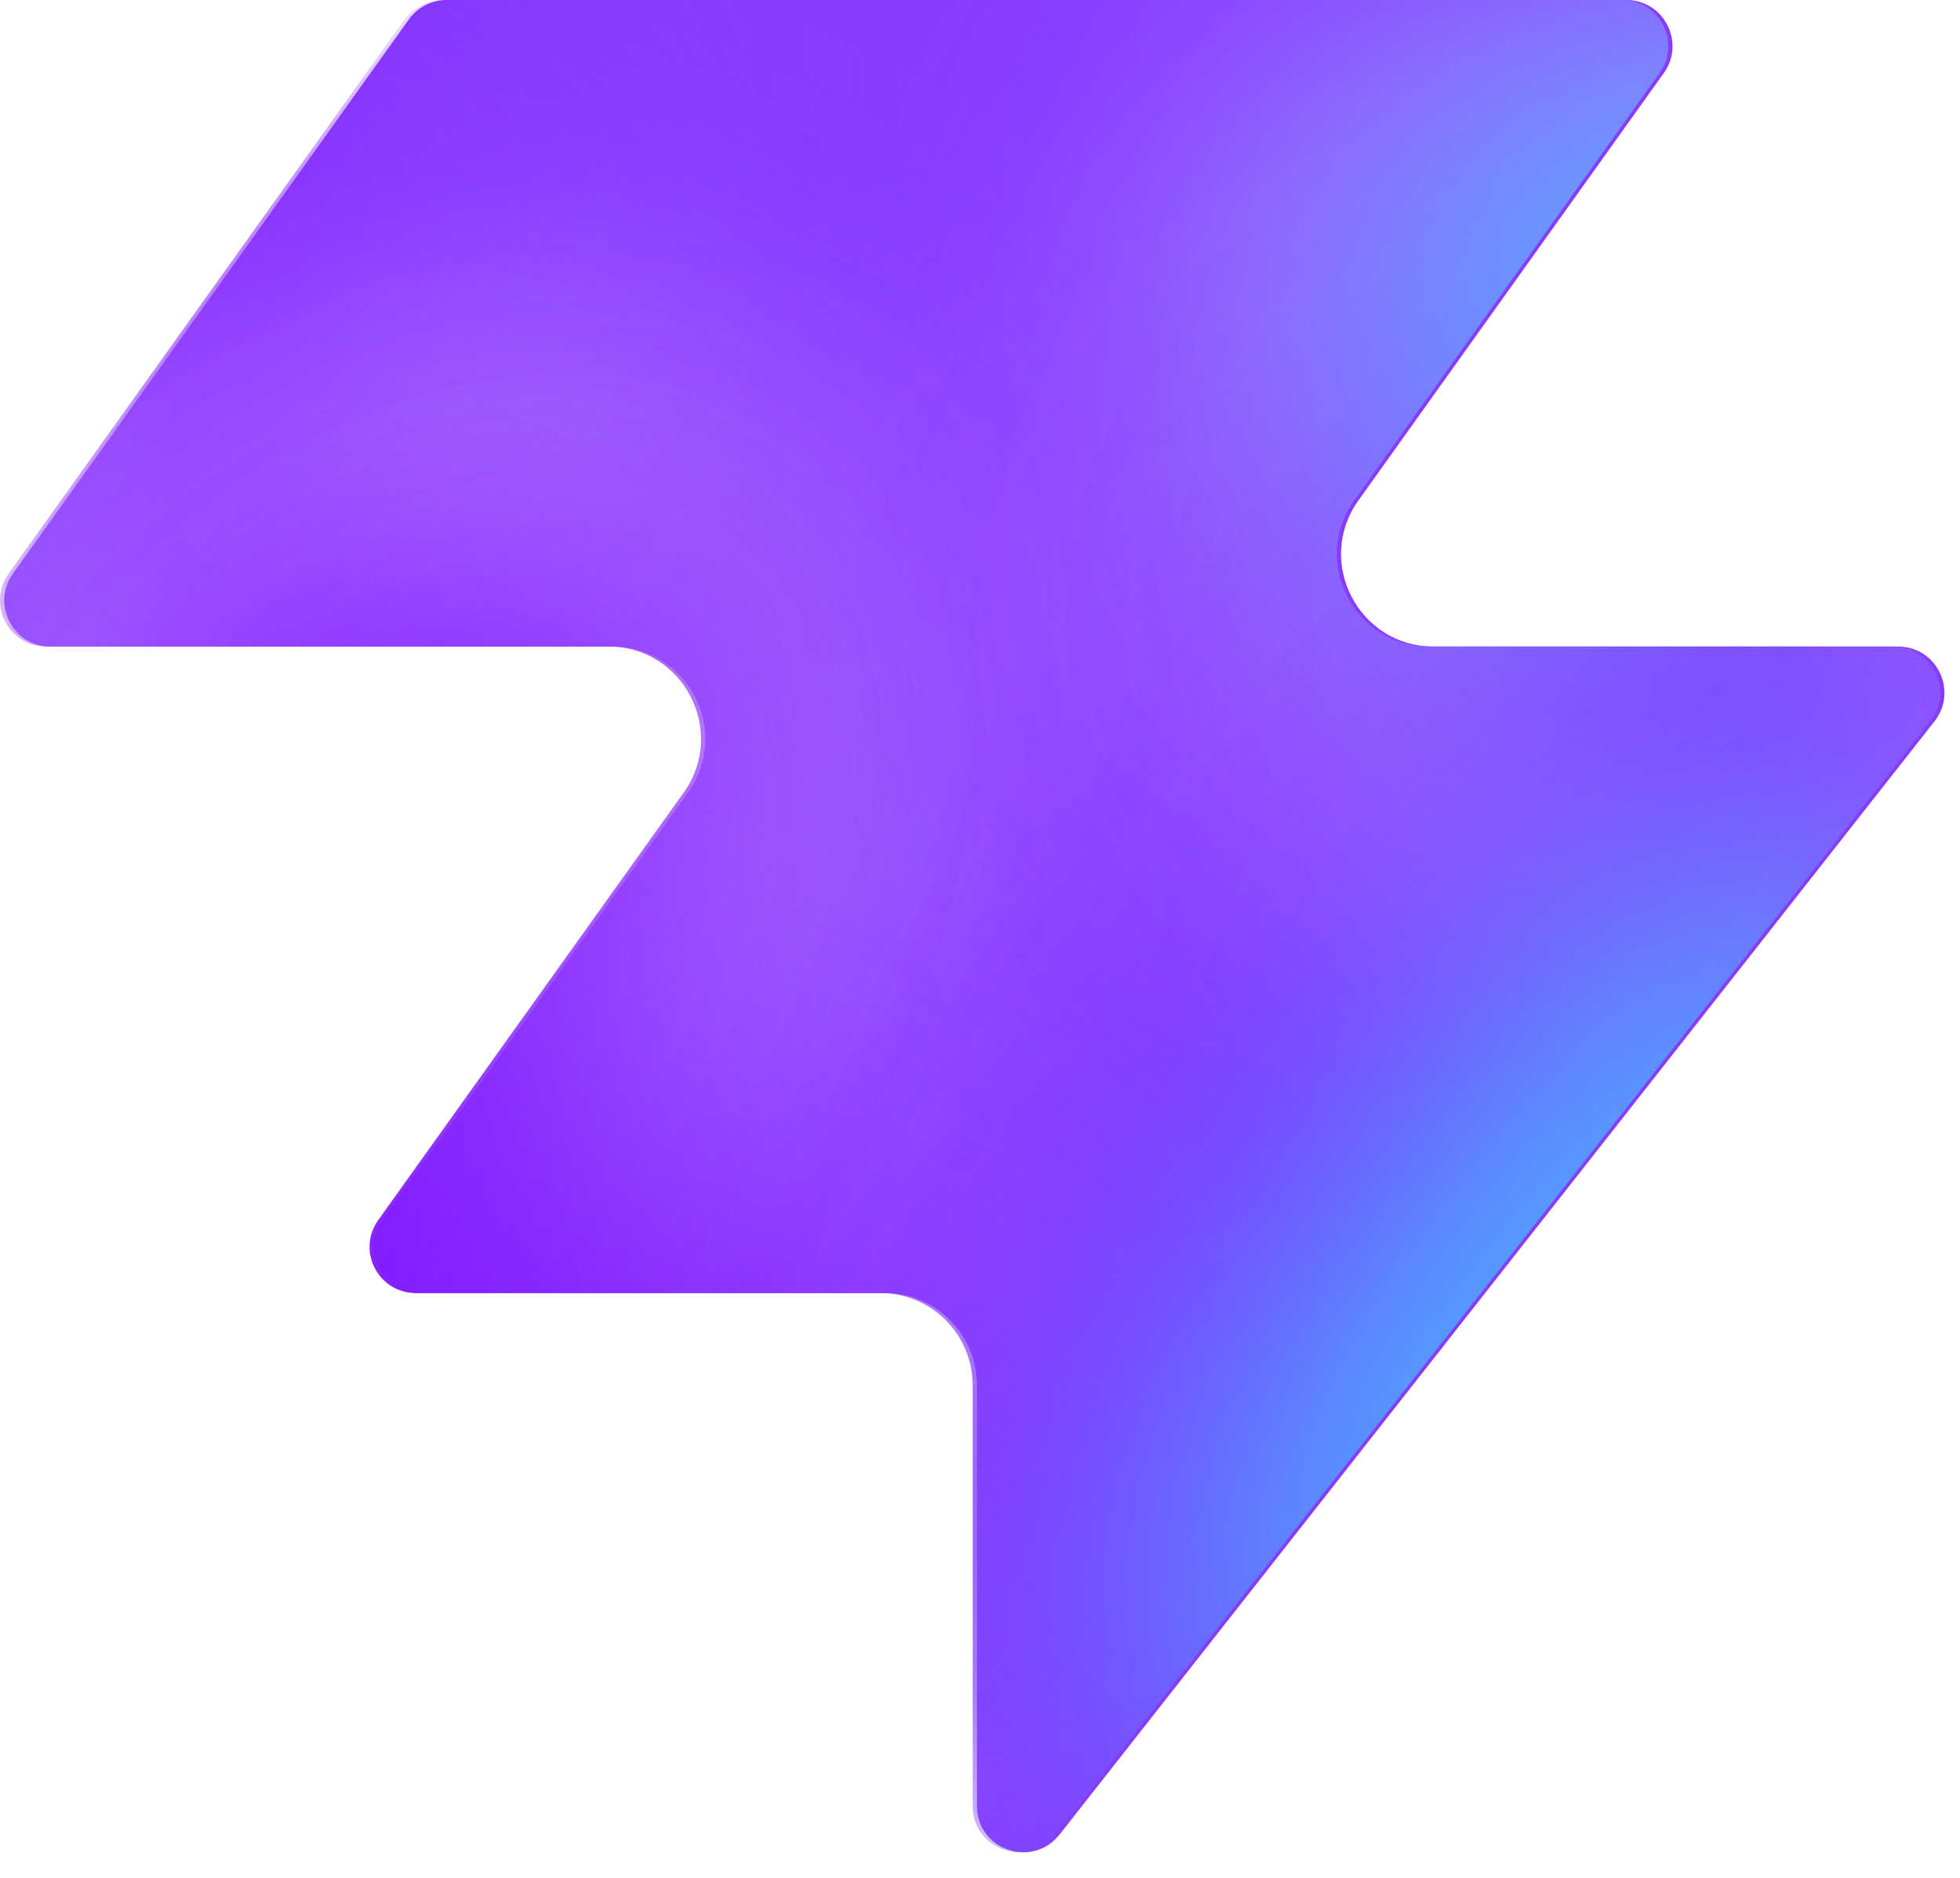
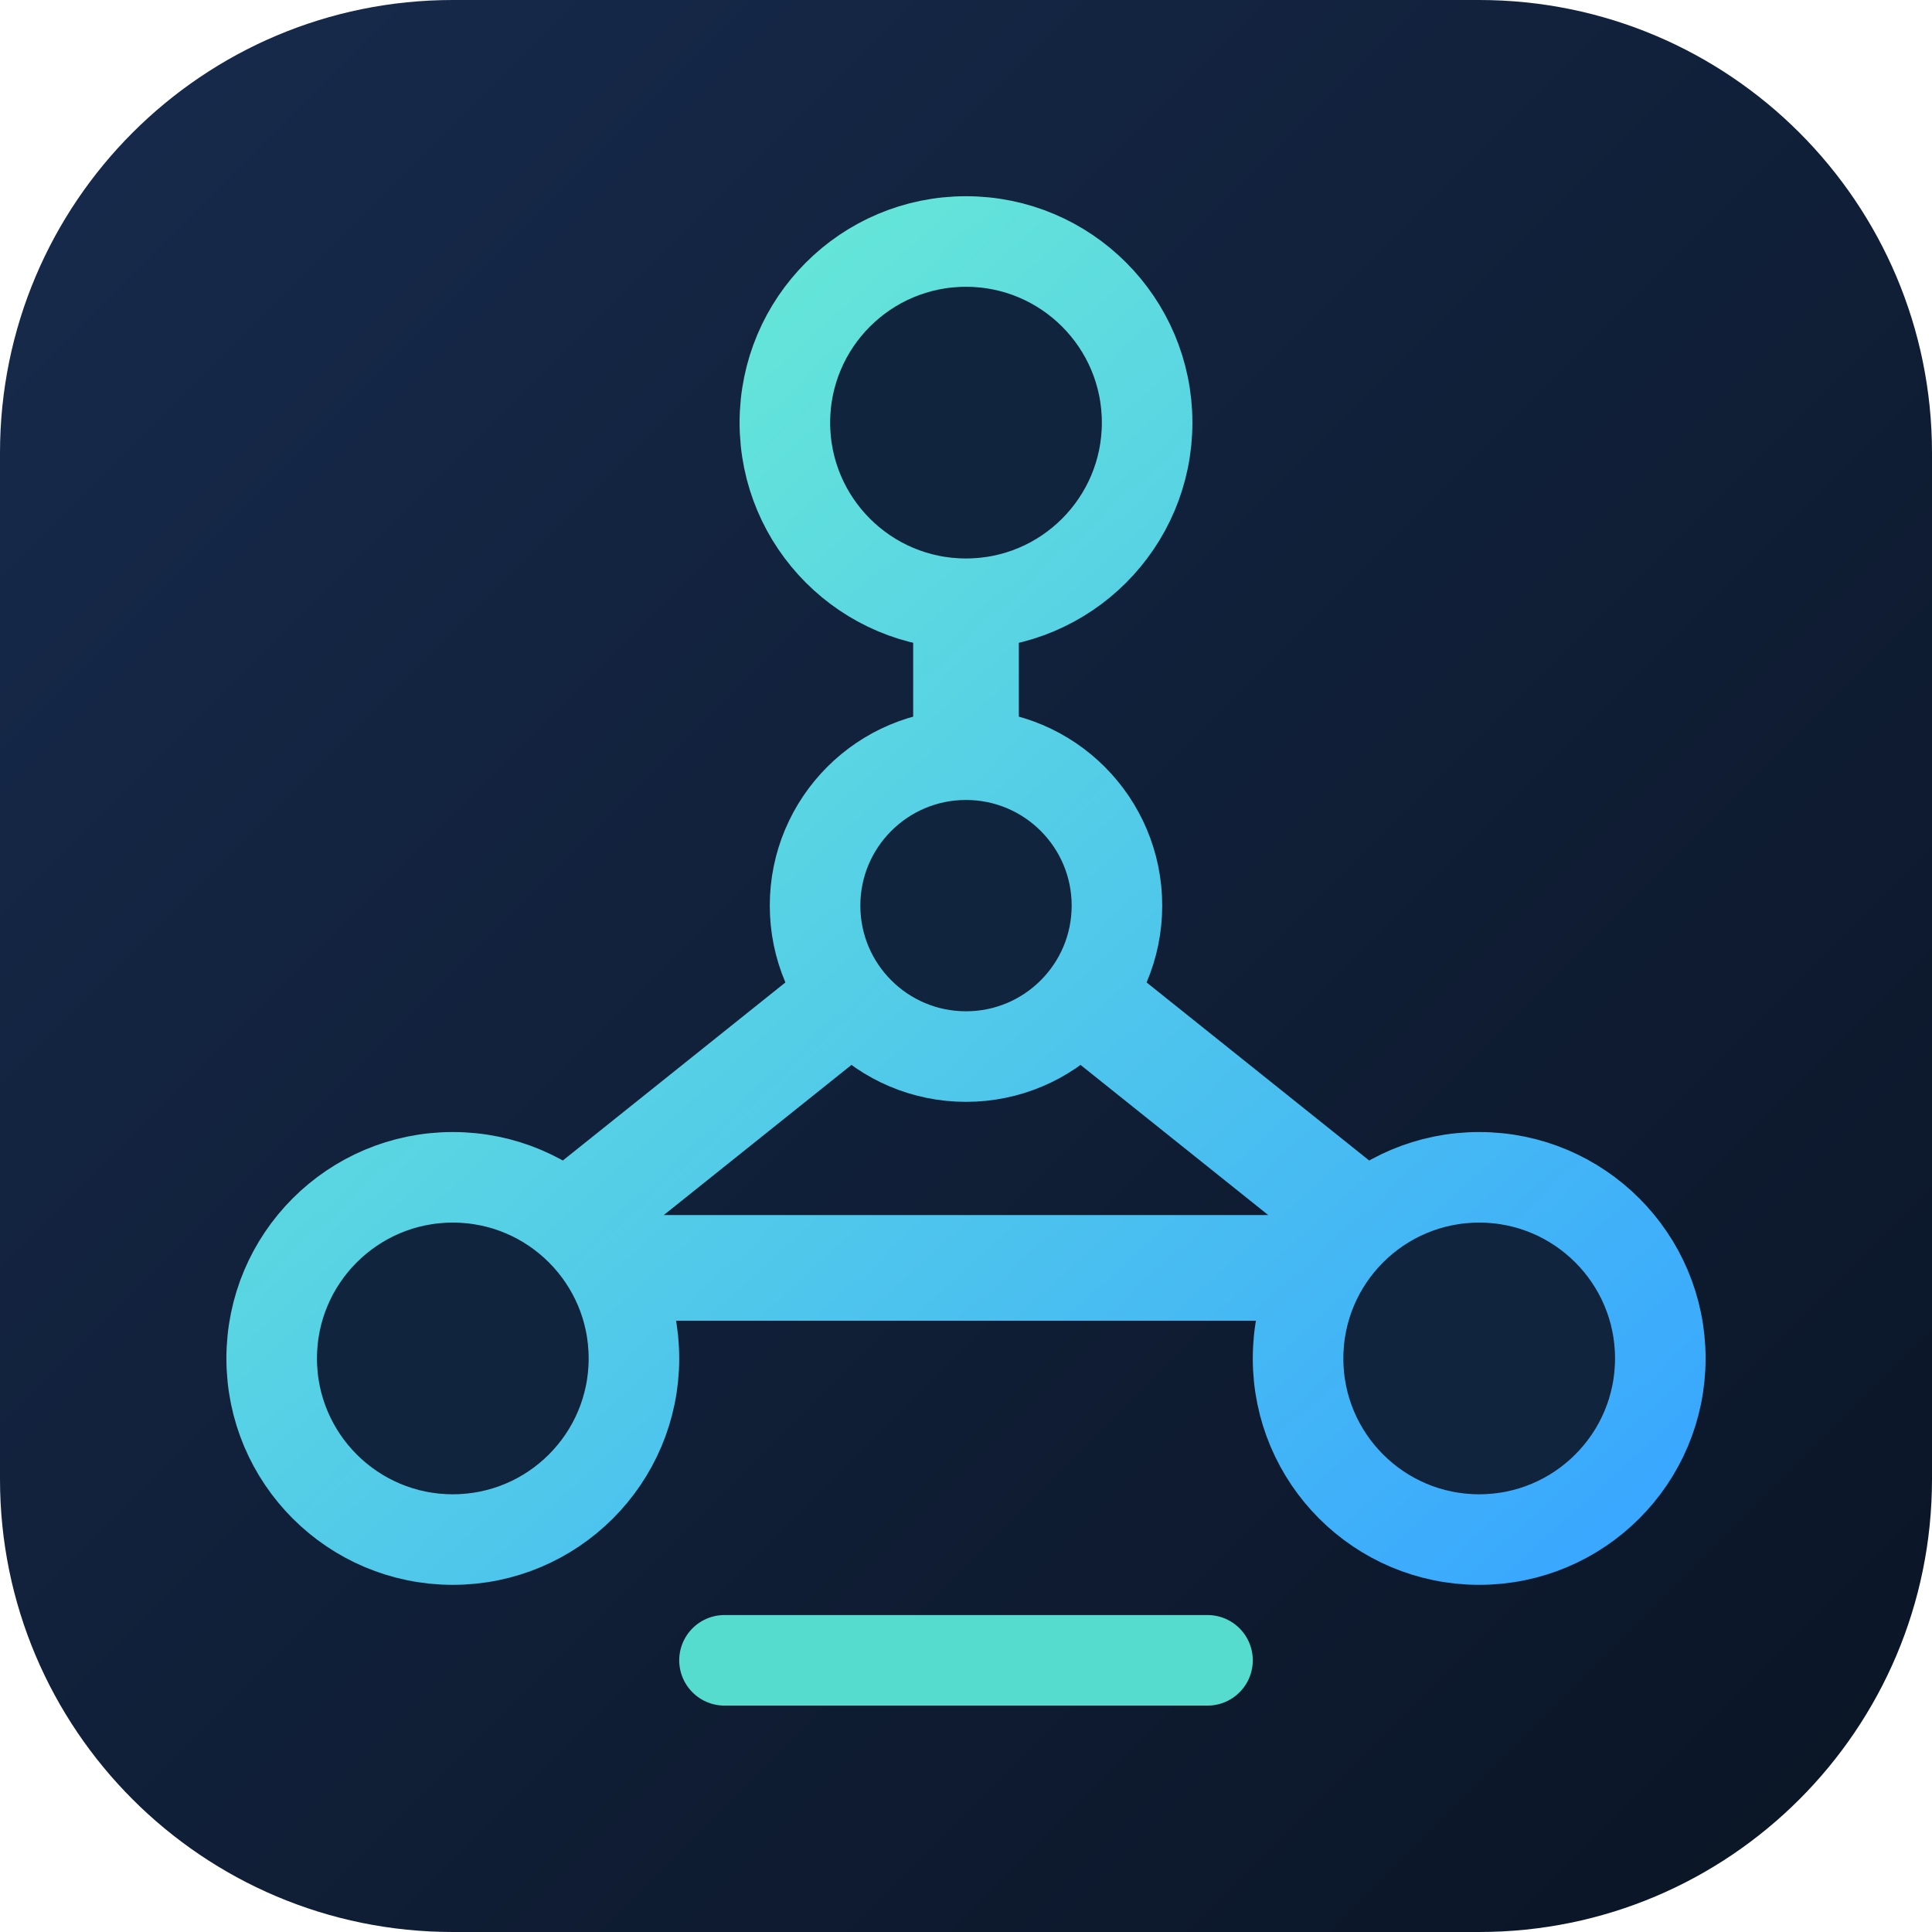
- <svg xmlns="http://www.w3.org/2000/svg" width="48" height="46" fill="none" viewBox="0 0 48 46">
-   <path fill="#863bff" d="M25.946 44.938c-.664.845-2.021.375-2.021-.698V33.937a2.26 2.26 0 0 0-2.262-2.262H10.287c-.92 0-1.456-1.04-.92-1.788l7.48-10.471c1.07-1.497 0-3.578-1.842-3.578H1.237c-.92 0-1.456-1.04-.92-1.788L10.013.474c.214-.297.556-.474.92-.474h28.894c.92 0 1.456 1.04.92 1.788l-7.48 10.471c-1.07 1.498 0 3.579 1.842 3.579h11.377c.943 0 1.473 1.088.89 1.83L25.947 44.94z" style="fill:#863bff;fill:color(display-p3 .525 .23 1);fill-opacity:1" />
-   <mask id="a" width="48" height="46" x="0" y="0" maskUnits="userSpaceOnUse" style="mask-type:alpha">
-     <path fill="#000" d="M25.842 44.938c-.664.844-2.021.375-2.021-.698V33.937a2.26 2.26 0 0 0-2.262-2.262H10.183c-.92 0-1.456-1.04-.92-1.788l7.48-10.471c1.07-1.498 0-3.579-1.842-3.579H1.133c-.92 0-1.456-1.04-.92-1.787L9.91.473c.214-.297.556-.474.92-.474h28.894c.92 0 1.456 1.04.92 1.788l-7.48 10.471c-1.07 1.498 0 3.578 1.842 3.578h11.377c.943 0 1.473 1.088.89 1.832L25.843 44.94z" style="fill:#000;fill-opacity:1" />
-   </mask>
-   <g mask="url(#a)">
-     <g filter="url(#b)">
-       <ellipse cx="5.508" cy="14.704" fill="#ede6ff" rx="5.508" ry="14.704" style="fill:#ede6ff;fill:color(display-p3 .927 .903 1);fill-opacity:1" transform="matrix(.00324 1 1 -.00324 -4.47 31.516)" />
-     </g>
-     <g filter="url(#c)">
-       <ellipse cx="10.399" cy="29.851" fill="#ede6ff" rx="10.399" ry="29.851" style="fill:#ede6ff;fill:color(display-p3 .927 .903 1);fill-opacity:1" transform="matrix(.00324 1 1 -.00324 -39.328 7.883)" />
-     </g>
-     <g filter="url(#d)">
-       <ellipse cx="5.508" cy="30.487" fill="#7e14ff" rx="5.508" ry="30.487" style="fill:#7e14ff;fill:color(display-p3 .492 .077 1);fill-opacity:1" transform="rotate(89.814 -25.913 -14.639)scale(1 -1)" />
-     </g>
-     <g filter="url(#e)">
-       <ellipse cx="5.508" cy="30.599" fill="#7e14ff" rx="5.508" ry="30.599" style="fill:#7e14ff;fill:color(display-p3 .492 .077 1);fill-opacity:1" transform="rotate(89.814 -32.644 -3.334)scale(1 -1)" />
-     </g>
-     <g filter="url(#f)">
-       <ellipse cx="5.508" cy="30.599" fill="#7e14ff" rx="5.508" ry="30.599" style="fill:#7e14ff;fill:color(display-p3 .492 .077 1);fill-opacity:1" transform="matrix(.00324 1 1 -.00324 -34.34 30.47)" />
-     </g>
-     <g filter="url(#g)">
-       <ellipse cx="14.072" cy="22.078" fill="#ede6ff" rx="14.072" ry="22.078" style="fill:#ede6ff;fill:color(display-p3 .927 .903 1);fill-opacity:1" transform="rotate(93.35 24.506 48.493)scale(-1 1)" />
-     </g>
-     <g filter="url(#h)">
-       <ellipse cx="3.47" cy="21.501" fill="#7e14ff" rx="3.47" ry="21.501" style="fill:#7e14ff;fill:color(display-p3 .492 .077 1);fill-opacity:1" transform="rotate(89.009 28.708 47.59)scale(-1 1)" />
-     </g>
-     <g filter="url(#i)">
-       <ellipse cx="3.47" cy="21.501" fill="#7e14ff" rx="3.47" ry="21.501" style="fill:#7e14ff;fill:color(display-p3 .492 .077 1);fill-opacity:1" transform="rotate(89.009 28.708 47.59)scale(-1 1)" />
-     </g>
-     <g filter="url(#j)">
-       <ellipse cx=".387" cy="8.972" fill="#7e14ff" rx="4.407" ry="29.108" style="fill:#7e14ff;fill:color(display-p3 .492 .077 1);fill-opacity:1" transform="rotate(39.51 .387 8.972)" />
-     </g>
-     <g filter="url(#k)">
-       <ellipse cx="47.523" cy="-6.092" fill="#7e14ff" rx="4.407" ry="29.108" style="fill:#7e14ff;fill:color(display-p3 .492 .077 1);fill-opacity:1" transform="rotate(37.892 47.523 -6.092)" />
-     </g>
-     <g filter="url(#l)">
-       <ellipse cx="41.412" cy="6.333" fill="#47bfff" rx="5.971" ry="9.665" style="fill:#47bfff;fill:color(display-p3 .28 .748 1);fill-opacity:1" transform="rotate(37.892 41.412 6.333)" />
-     </g>
-     <g filter="url(#m)">
-       <ellipse cx="-1.879" cy="38.332" fill="#7e14ff" rx="4.407" ry="29.108" style="fill:#7e14ff;fill:color(display-p3 .492 .077 1);fill-opacity:1" transform="rotate(37.892 -1.88 38.332)" />
-     </g>
-     <g filter="url(#n)">
-       <ellipse cx="-1.879" cy="38.332" fill="#7e14ff" rx="4.407" ry="29.108" style="fill:#7e14ff;fill:color(display-p3 .492 .077 1);fill-opacity:1" transform="rotate(37.892 -1.88 38.332)" />
-     </g>
-     <g filter="url(#o)">
-       <ellipse cx="35.651" cy="29.907" fill="#7e14ff" rx="4.407" ry="29.108" style="fill:#7e14ff;fill:color(display-p3 .492 .077 1);fill-opacity:1" transform="rotate(37.892 35.651 29.907)" />
-     </g>
-     <g filter="url(#p)">
-       <ellipse cx="38.418" cy="32.4" fill="#47bfff" rx="5.971" ry="15.297" style="fill:#47bfff;fill:color(display-p3 .28 .748 1);fill-opacity:1" transform="rotate(37.892 38.418 32.4)" />
-     </g>
+ <svg xmlns="http://www.w3.org/2000/svg" viewBox="0 0 64 64">
+   <defs>
+     <linearGradient id="b" x2="1" y2="1">
+       <stop stop-color="#172B4D" />
+       <stop offset="1" stop-color="#0A1424" />
+     </linearGradient>
+     <linearGradient id="a" x1="12" y1="10" x2="52" y2="54" gradientUnits="userSpaceOnUse">
+       <stop stop-color="#6CF0D2" />
+       <stop offset="1" stop-color="#38A6FF" />
+     </linearGradient>
+   </defs>
+   <rect width="64" height="64" rx="15" fill="url(#b)" />
+   <g fill="none" stroke="url(#a)" stroke-width="3.5" stroke-linecap="round">
+     <path d="M32 17v13M17 42l15-12 15 12M17 42h30" />
  </g>
-   <defs>
-     <filter id="b" width="60.045" height="41.654" x="-19.77" y="16.149" color-interpolation-filters="sRGB" filterUnits="userSpaceOnUse">
-       <feFlood flood-opacity="0" result="BackgroundImageFix" />
-       <feBlend in="SourceGraphic" in2="BackgroundImageFix" result="shape" />
-       <feGaussianBlur result="effect1_foregroundBlur_2002_17158" stdDeviation="7.659" />
-     </filter>
-     <filter id="c" width="90.34" height="51.437" x="-54.613" y="-7.533" color-interpolation-filters="sRGB" filterUnits="userSpaceOnUse">
-       <feFlood flood-opacity="0" result="BackgroundImageFix" />
-       <feBlend in="SourceGraphic" in2="BackgroundImageFix" result="shape" />
-       <feGaussianBlur result="effect1_foregroundBlur_2002_17158" stdDeviation="7.659" />
-     </filter>
-     <filter id="d" width="79.355" height="29.4" x="-49.64" y="2.03" color-interpolation-filters="sRGB" filterUnits="userSpaceOnUse">
-       <feFlood flood-opacity="0" result="BackgroundImageFix" />
-       <feBlend in="SourceGraphic" in2="BackgroundImageFix" result="shape" />
-       <feGaussianBlur result="effect1_foregroundBlur_2002_17158" stdDeviation="4.596" />
-     </filter>
-     <filter id="e" width="79.579" height="29.4" x="-45.045" y="20.029" color-interpolation-filters="sRGB" filterUnits="userSpaceOnUse">
-       <feFlood flood-opacity="0" result="BackgroundImageFix" />
-       <feBlend in="SourceGraphic" in2="BackgroundImageFix" result="shape" />
-       <feGaussianBlur result="effect1_foregroundBlur_2002_17158" stdDeviation="4.596" />
-     </filter>
-     <filter id="f" width="79.579" height="29.4" x="-43.513" y="21.178" color-interpolation-filters="sRGB" filterUnits="userSpaceOnUse">
-       <feFlood flood-opacity="0" result="BackgroundImageFix" />
-       <feBlend in="SourceGraphic" in2="BackgroundImageFix" result="shape" />
-       <feGaussianBlur result="effect1_foregroundBlur_2002_17158" stdDeviation="4.596" />
-     </filter>
-     <filter id="g" width="74.749" height="58.852" x="15.756" y="-17.901" color-interpolation-filters="sRGB" filterUnits="userSpaceOnUse">
-       <feFlood flood-opacity="0" result="BackgroundImageFix" />
-       <feBlend in="SourceGraphic" in2="BackgroundImageFix" result="shape" />
-       <feGaussianBlur result="effect1_foregroundBlur_2002_17158" stdDeviation="7.659" />
-     </filter>
-     <filter id="h" width="61.377" height="25.362" x="23.548" y="2.284" color-interpolation-filters="sRGB" filterUnits="userSpaceOnUse">
-       <feFlood flood-opacity="0" result="BackgroundImageFix" />
-       <feBlend in="SourceGraphic" in2="BackgroundImageFix" result="shape" />
-       <feGaussianBlur result="effect1_foregroundBlur_2002_17158" stdDeviation="4.596" />
-     </filter>
-     <filter id="i" width="61.377" height="25.362" x="23.548" y="2.284" color-interpolation-filters="sRGB" filterUnits="userSpaceOnUse">
-       <feFlood flood-opacity="0" result="BackgroundImageFix" />
-       <feBlend in="SourceGraphic" in2="BackgroundImageFix" result="shape" />
-       <feGaussianBlur result="effect1_foregroundBlur_2002_17158" stdDeviation="4.596" />
-     </filter>
-     <filter id="j" width="56.045" height="63.649" x="-27.636" y="-22.853" color-interpolation-filters="sRGB" filterUnits="userSpaceOnUse">
-       <feFlood flood-opacity="0" result="BackgroundImageFix" />
-       <feBlend in="SourceGraphic" in2="BackgroundImageFix" result="shape" />
-       <feGaussianBlur result="effect1_foregroundBlur_2002_17158" stdDeviation="4.596" />
-     </filter>
-     <filter id="k" width="54.814" height="64.646" x="20.116" y="-38.415" color-interpolation-filters="sRGB" filterUnits="userSpaceOnUse">
-       <feFlood flood-opacity="0" result="BackgroundImageFix" />
-       <feBlend in="SourceGraphic" in2="BackgroundImageFix" result="shape" />
-       <feGaussianBlur result="effect1_foregroundBlur_2002_17158" stdDeviation="4.596" />
-     </filter>
-     <filter id="l" width="33.541" height="35.313" x="24.641" y="-11.323" color-interpolation-filters="sRGB" filterUnits="userSpaceOnUse">
-       <feFlood flood-opacity="0" result="BackgroundImageFix" />
-       <feBlend in="SourceGraphic" in2="BackgroundImageFix" result="shape" />
-       <feGaussianBlur result="effect1_foregroundBlur_2002_17158" stdDeviation="4.596" />
-     </filter>
-     <filter id="m" width="54.814" height="64.646" x="-29.286" y="6.009" color-interpolation-filters="sRGB" filterUnits="userSpaceOnUse">
-       <feFlood flood-opacity="0" result="BackgroundImageFix" />
-       <feBlend in="SourceGraphic" in2="BackgroundImageFix" result="shape" />
-       <feGaussianBlur result="effect1_foregroundBlur_2002_17158" stdDeviation="4.596" />
-     </filter>
-     <filter id="n" width="54.814" height="64.646" x="-29.286" y="6.009" color-interpolation-filters="sRGB" filterUnits="userSpaceOnUse">
-       <feFlood flood-opacity="0" result="BackgroundImageFix" />
-       <feBlend in="SourceGraphic" in2="BackgroundImageFix" result="shape" />
-       <feGaussianBlur result="effect1_foregroundBlur_2002_17158" stdDeviation="4.596" />
-     </filter>
-     <filter id="o" width="54.814" height="64.646" x="8.244" y="-2.416" color-interpolation-filters="sRGB" filterUnits="userSpaceOnUse">
-       <feFlood flood-opacity="0" result="BackgroundImageFix" />
-       <feBlend in="SourceGraphic" in2="BackgroundImageFix" result="shape" />
-       <feGaussianBlur result="effect1_foregroundBlur_2002_17158" stdDeviation="4.596" />
-     </filter>
-     <filter id="p" width="39.409" height="43.623" x="18.713" y="10.588" color-interpolation-filters="sRGB" filterUnits="userSpaceOnUse">
-       <feFlood flood-opacity="0" result="BackgroundImageFix" />
-       <feBlend in="SourceGraphic" in2="BackgroundImageFix" result="shape" />
-       <feGaussianBlur result="effect1_foregroundBlur_2002_17158" stdDeviation="4.596" />
-     </filter>
-   </defs>
+   <g fill="#10243D" stroke="url(#a)" stroke-width="3">
+     <circle cx="32" cy="14" r="6" />
+     <circle cx="15" cy="45" r="6" />
+     <circle cx="49" cy="45" r="6" />
+     <circle cx="32" cy="30" r="5" />
+   </g>
+   <path d="M24 55h16" stroke="#55DCCF" stroke-width="3" stroke-linecap="round" />
</svg>
